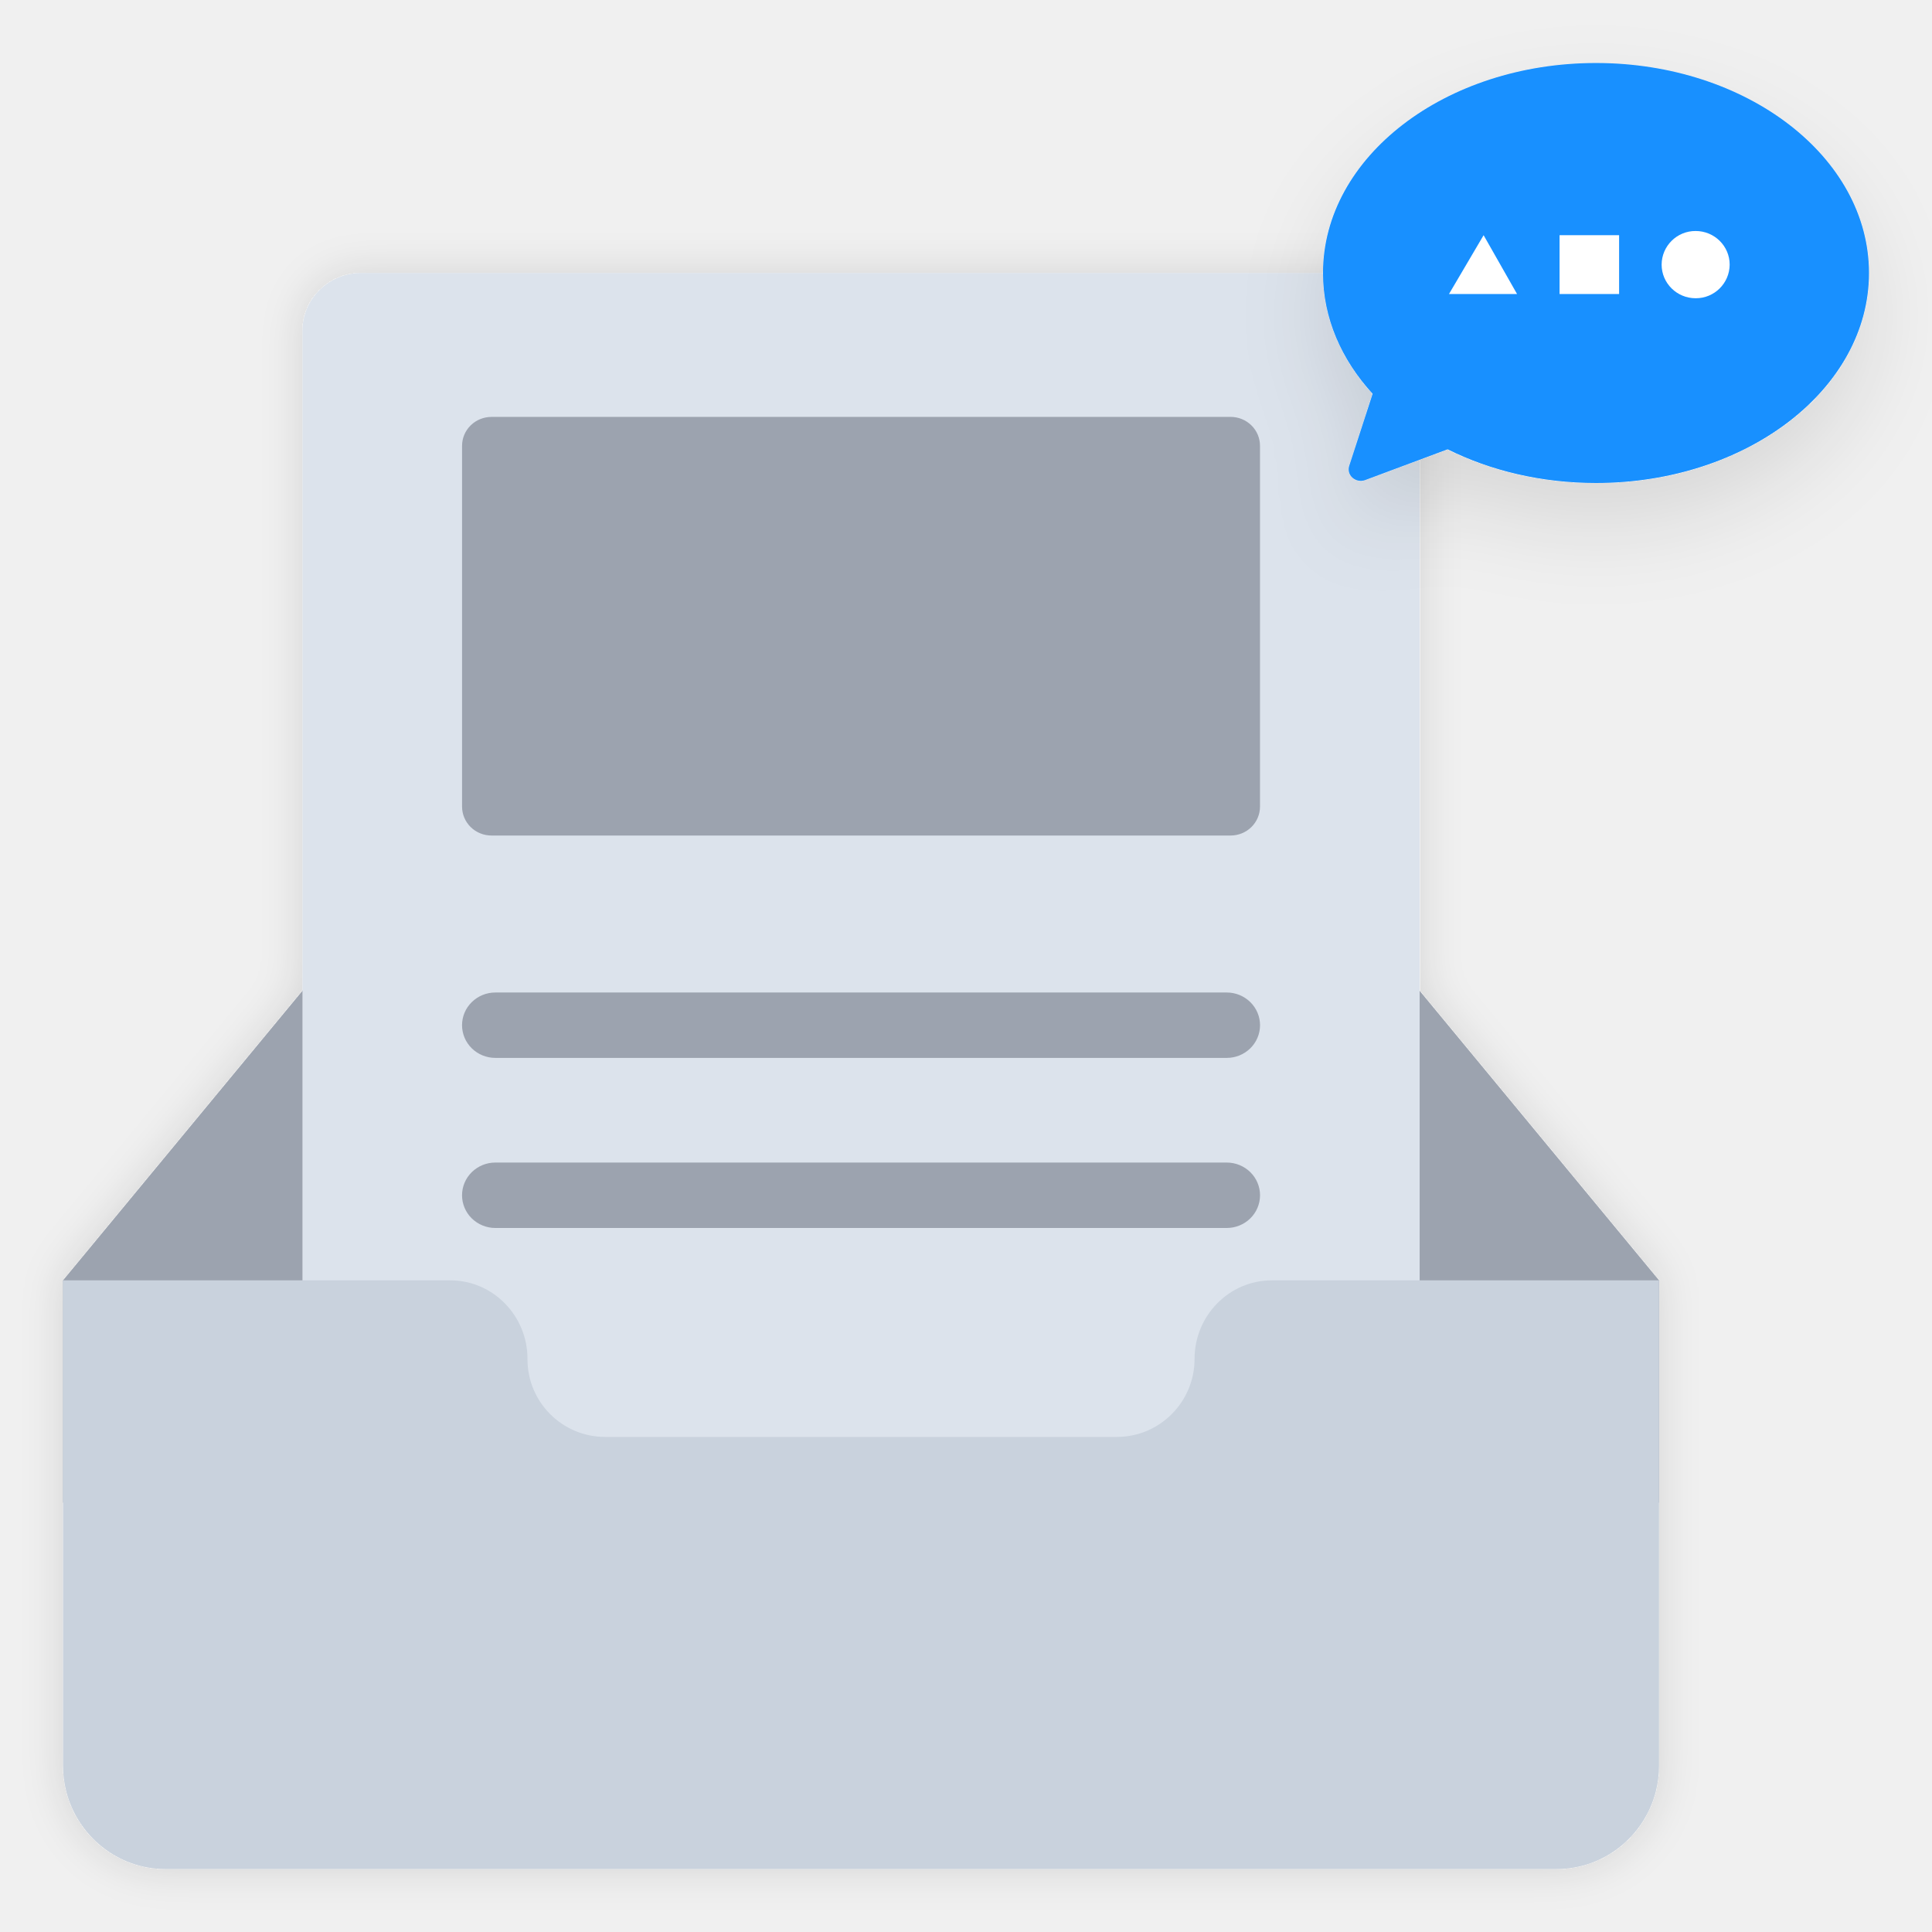
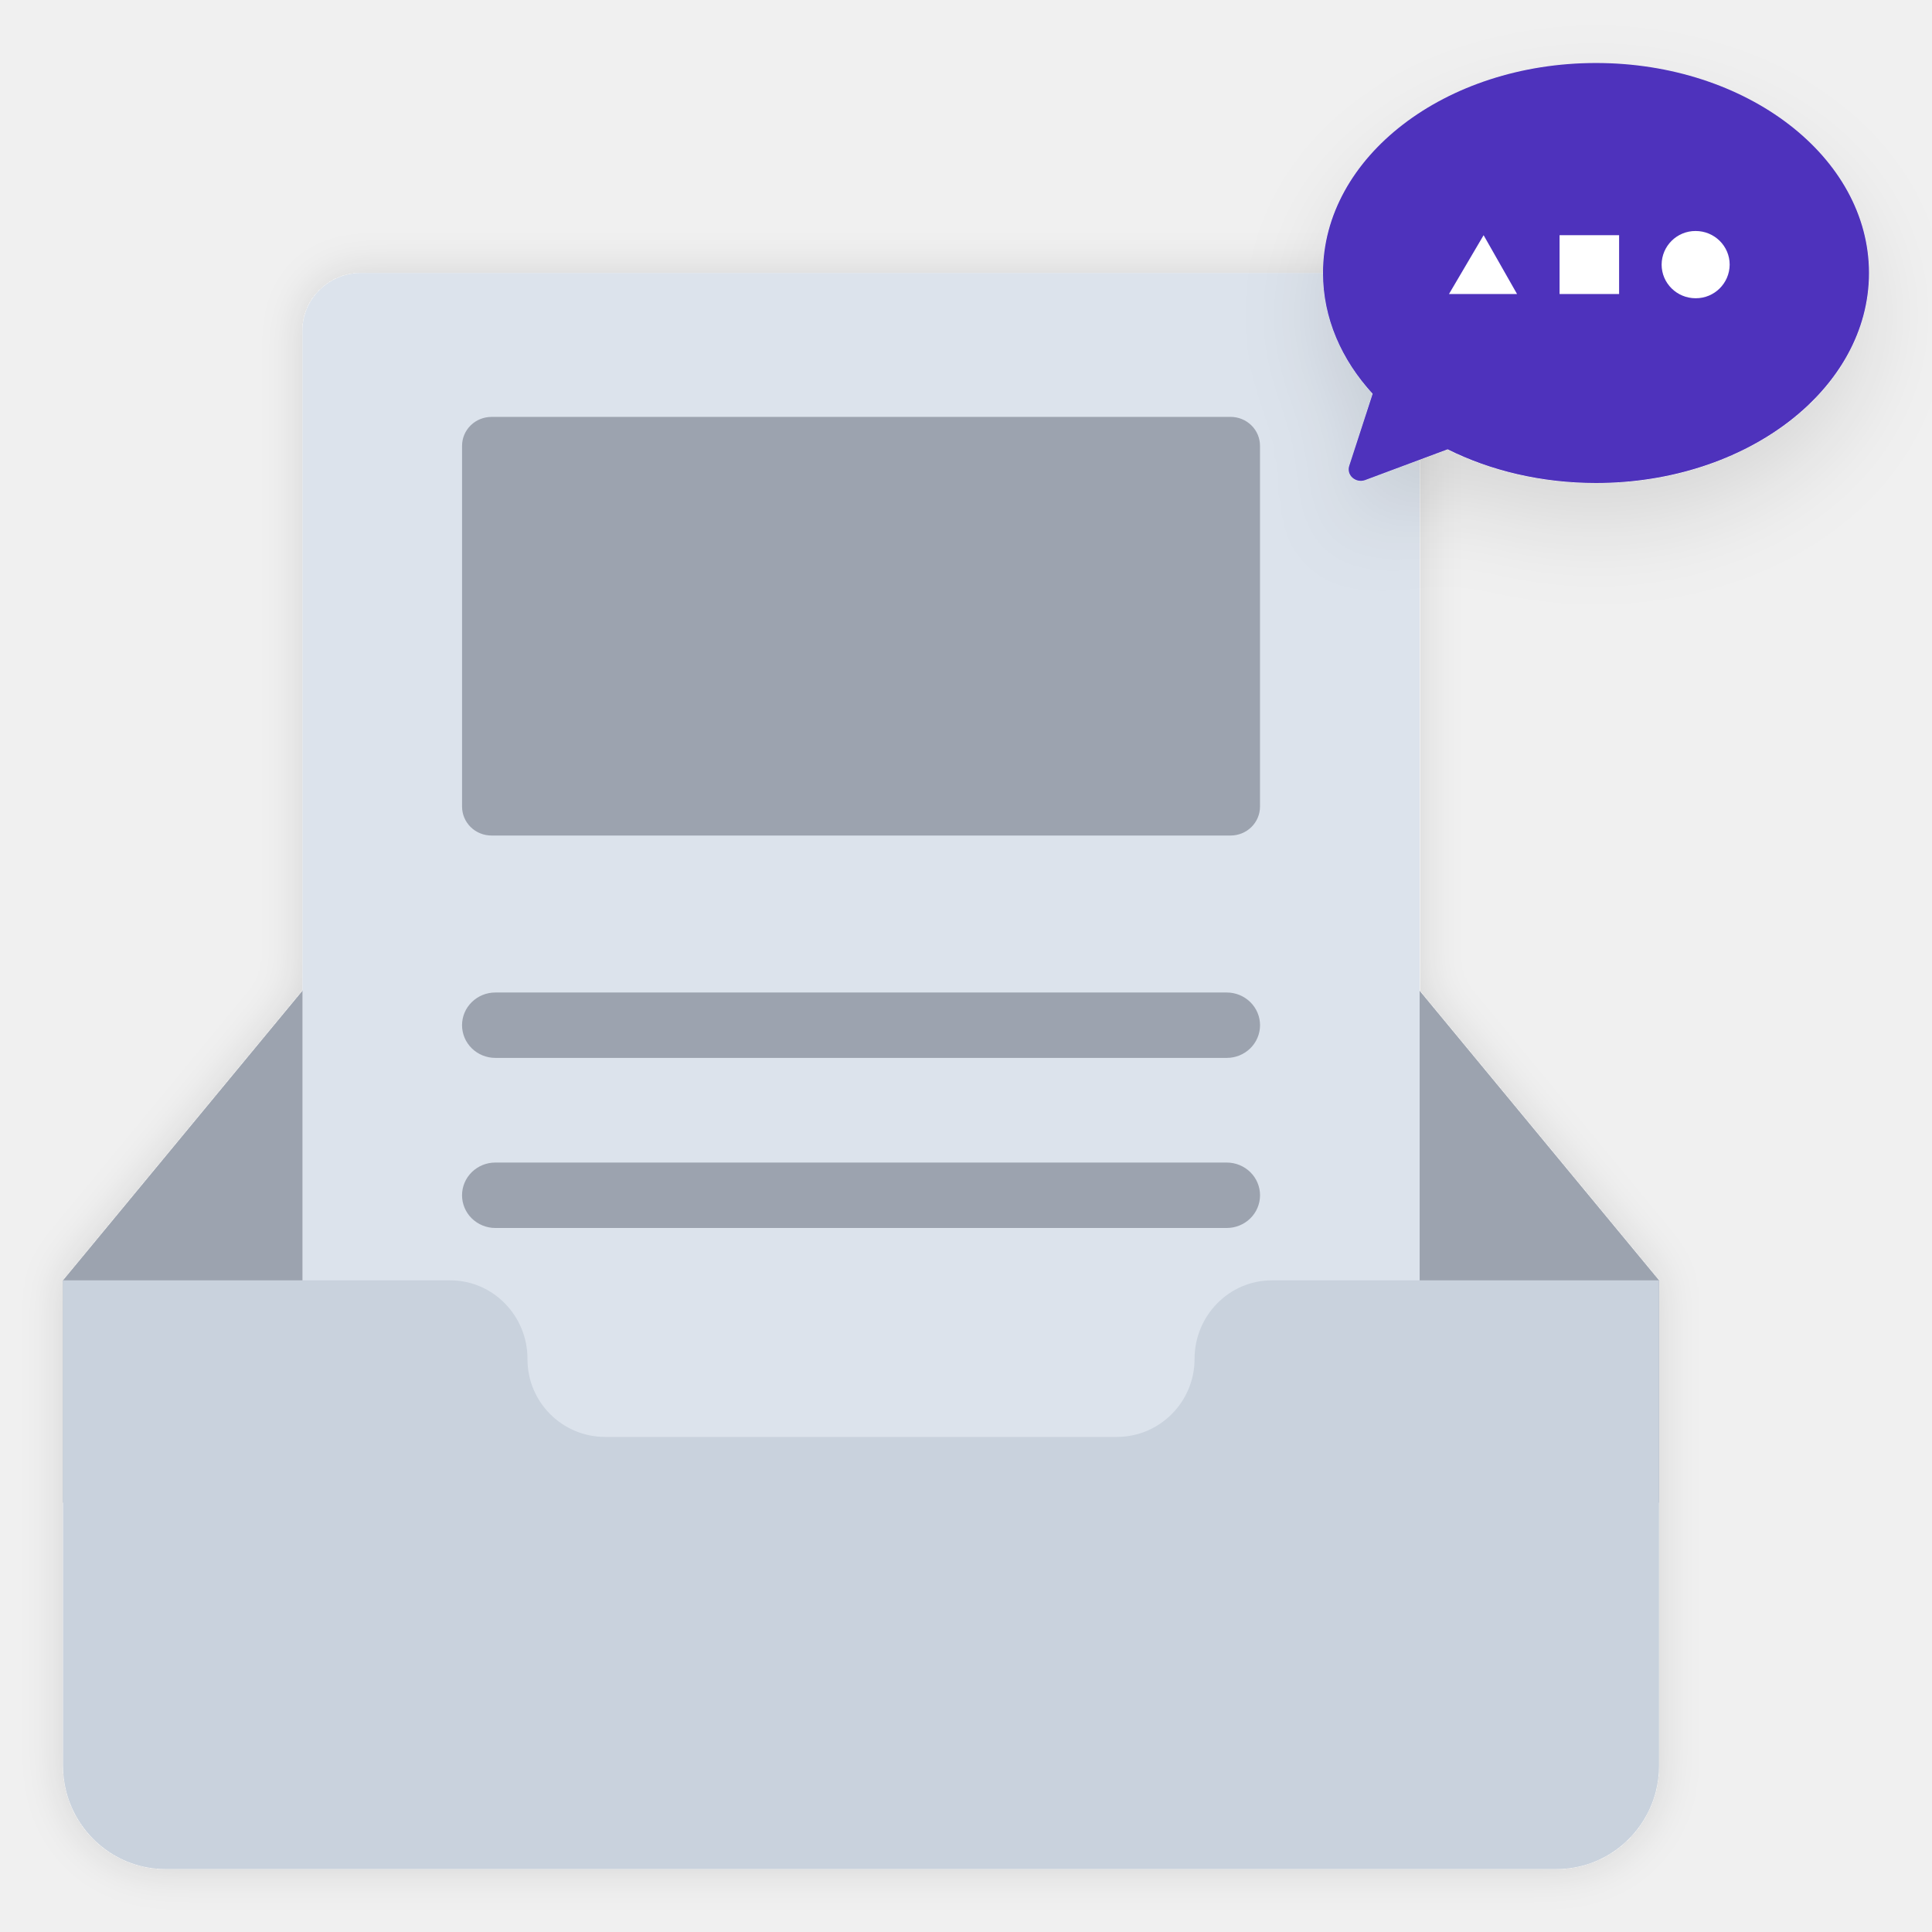
<svg xmlns="http://www.w3.org/2000/svg" width="92" height="92" fill="none">
  <g clip-path="url(#a)">
    <g fill-rule="evenodd" clip-rule="evenodd" filter="url(#b)">
      <path fill="#9CA3AF" d="M79.001 60.967 62.24 40.696c-.804-.954-1.98-1.532-3.218-1.532H22.98c-1.237 0-2.413.578-3.217 1.532L3.002 60.967v10.59h76v-10.59Z" />
      <path fill="#DCE3EC" d="M17.205 13H64.8c.743 0 1.456.29 1.982.807a2.73 2.73 0 0 1 .82 1.947v64.263c0 .73-.295 1.43-.82 1.947a2.828 2.828 0 0 1-1.982.807H17.205c-.743 0-1.456-.29-1.982-.807a2.73 2.73 0 0 1-.82-1.947V15.754c0-.73.295-1.431.82-1.947A2.827 2.827 0 0 1 17.205 13Z" />
      <path fill="#C9D2DD" d="M78.847 85.311c-.543 2.114-2.45 3.69-4.719 3.69H7.875c-2.268 0-4.175-1.576-4.718-3.69a4.949 4.949 0 0 1-.155-1.232v-23.11H21.44c2.037 0 3.678 1.686 3.678 3.732v.027a3.698 3.698 0 0 0 3.697 3.697h24.372c2.036 0 3.697-1.666 3.697-3.712v-.009c0-2.046 1.641-3.735 3.678-3.735h18.439v23.11c0 .425-.054.838-.155 1.232Z" />
      <path fill="#9CA3AF" d="M23.404 19.852H58.6c.371 0 .728.145.99.403.263.258.41.608.41.974V38.41c0 .365-.147.716-.41.974-.262.258-.619.403-.99.403H23.404c-.372 0-.729-.145-.991-.403a1.365 1.365 0 0 1-.41-.974V21.23c0-.366.147-.716.41-.974.262-.258.619-.403.99-.403Zm.183 27.41h34.83a1.6 1.6 0 0 1 1.12.456c.298.292.465.688.465 1.101 0 .413-.167.81-.464 1.101-.297.292-.7.456-1.12.456h-34.83c-.421 0-.824-.164-1.122-.456a1.544 1.544 0 0 1-.464-1.101c0-.413.167-.81.465-1.101a1.6 1.6 0 0 1 1.12-.456Zm0 8.098h34.83a1.6 1.6 0 0 1 1.121.456c.297.292.464.688.464 1.102 0 .413-.167.809-.464 1.101a1.6 1.6 0 0 1-1.12.456h-34.83a1.6 1.6 0 0 1-1.122-.456 1.544 1.544 0 0 1-.464-1.101c0-.413.167-.81.464-1.102a1.6 1.6 0 0 1 1.121-.456Z" />
    </g>
    <g filter="url(#c)">
-       <path fill="#1890FF" fill-rule="evenodd" d="m68.936 21.396-3.929 1.465a.598.598 0 0 1-.601-.111.532.532 0 0 1-.157-.569l1.115-3.43C63.874 17.124 63 15.141 63 13c0-5.523 5.82-10 13-10s13 4.477 13 10-5.82 10-13 10c-2.605 0-5.03-.589-7.064-1.604Z" clip-rule="evenodd" />
+       <path fill="#4e32bc" fill-rule="evenodd" d="m68.936 21.396-3.929 1.465a.598.598 0 0 1-.601-.111.532.532 0 0 1-.157-.569l1.115-3.43C63.874 17.124 63 15.141 63 13c0-5.523 5.82-10 13-10s13 4.477 13 10-5.82 10-13 10c-2.605 0-5.03-.589-7.064-1.604Z" clip-rule="evenodd" />
      <path fill="#fff" d="M80.745 14.202a1.61 1.61 0 0 0 1.62-1.601c0-.884-.725-1.601-1.62-1.601a1.61 1.61 0 0 0-1.62 1.6c0 .885.725 1.602 1.62 1.602Z" />
      <path fill="#fff" fill-rule="evenodd" d="M72.24 14H69l1.648-2.8L72.24 14Zm2.025-2.8H77.1V14h-2.835v-2.8Z" clip-rule="evenodd" />
    </g>
  </g>
  <defs>
    <filter id="b" width="80" height="80" x="1.002" y="11" color-interpolation-filters="sRGB" filterUnits="userSpaceOnUse">
      <feFlood flood-opacity="0" result="BackgroundImageFix" />
      <feColorMatrix in="SourceAlpha" result="hardAlpha" values="0 0 0 0 0 0 0 0 0 0 0 0 0 0 0 0 0 0 127 0" />
      <feOffset />
      <feGaussianBlur stdDeviation="1" />
      <feComposite in2="hardAlpha" operator="out" />
      <feColorMatrix values="0 0 0 0 0 0 0 0 0 0 0 0 0 0 0 0 0 0 0.12 0" />
      <feBlend in2="BackgroundImageFix" result="effect1_dropShadow_13876_31244" />
      <feBlend in="SourceGraphic" in2="effect1_dropShadow_13876_31244" result="shape" />
    </filter>
    <filter id="c" width="34" height="28" x="59" y="1" color-interpolation-filters="sRGB" filterUnits="userSpaceOnUse">
      <feFlood flood-opacity="0" result="BackgroundImageFix" />
      <feColorMatrix in="SourceAlpha" result="hardAlpha" values="0 0 0 0 0 0 0 0 0 0 0 0 0 0 0 0 0 0 127 0" />
      <feOffset dy="2" />
      <feGaussianBlur stdDeviation="2" />
      <feComposite in2="hardAlpha" operator="out" />
      <feColorMatrix values="0 0 0 0 0 0 0 0 0 0 0 0 0 0 0 0 0 0 0.1 0" />
      <feBlend in2="BackgroundImageFix" result="effect1_dropShadow_13876_31244" />
      <feBlend in="SourceGraphic" in2="effect1_dropShadow_13876_31244" result="shape" />
    </filter>
    <clipPath id="a">
      <path fill="#fff" d="M0 0h92v92H0z" />
    </clipPath>
  </defs>
</svg>
